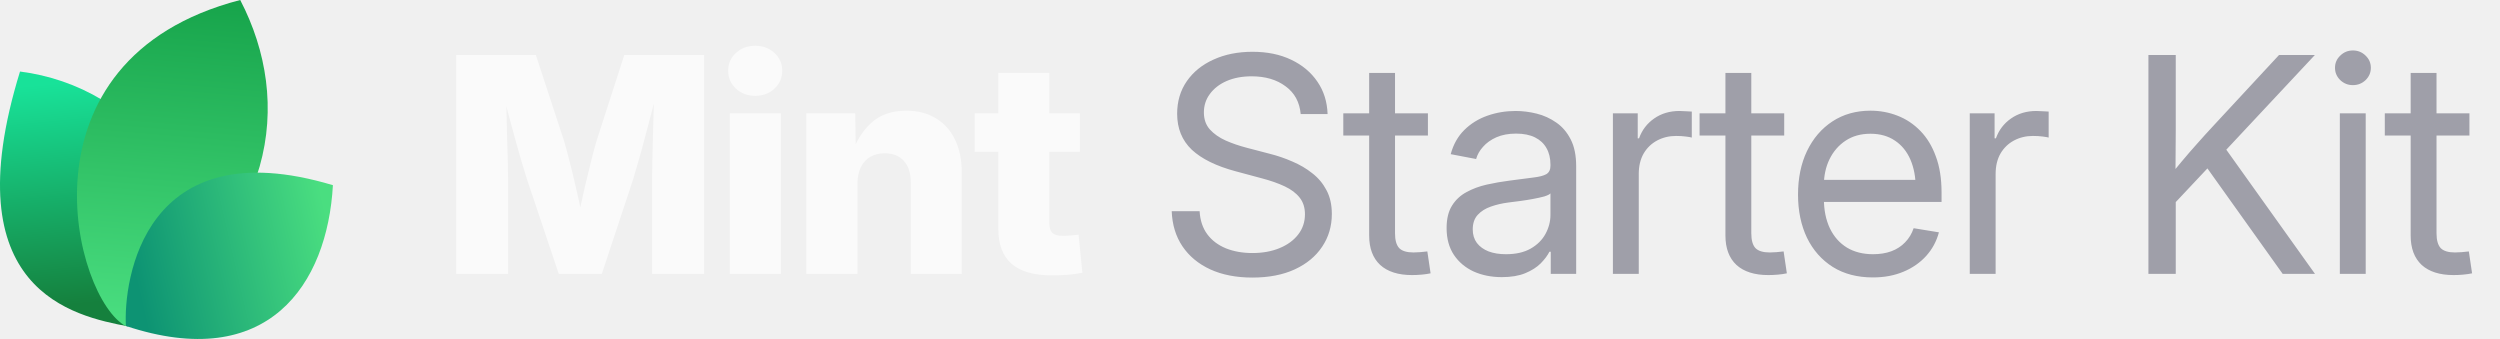
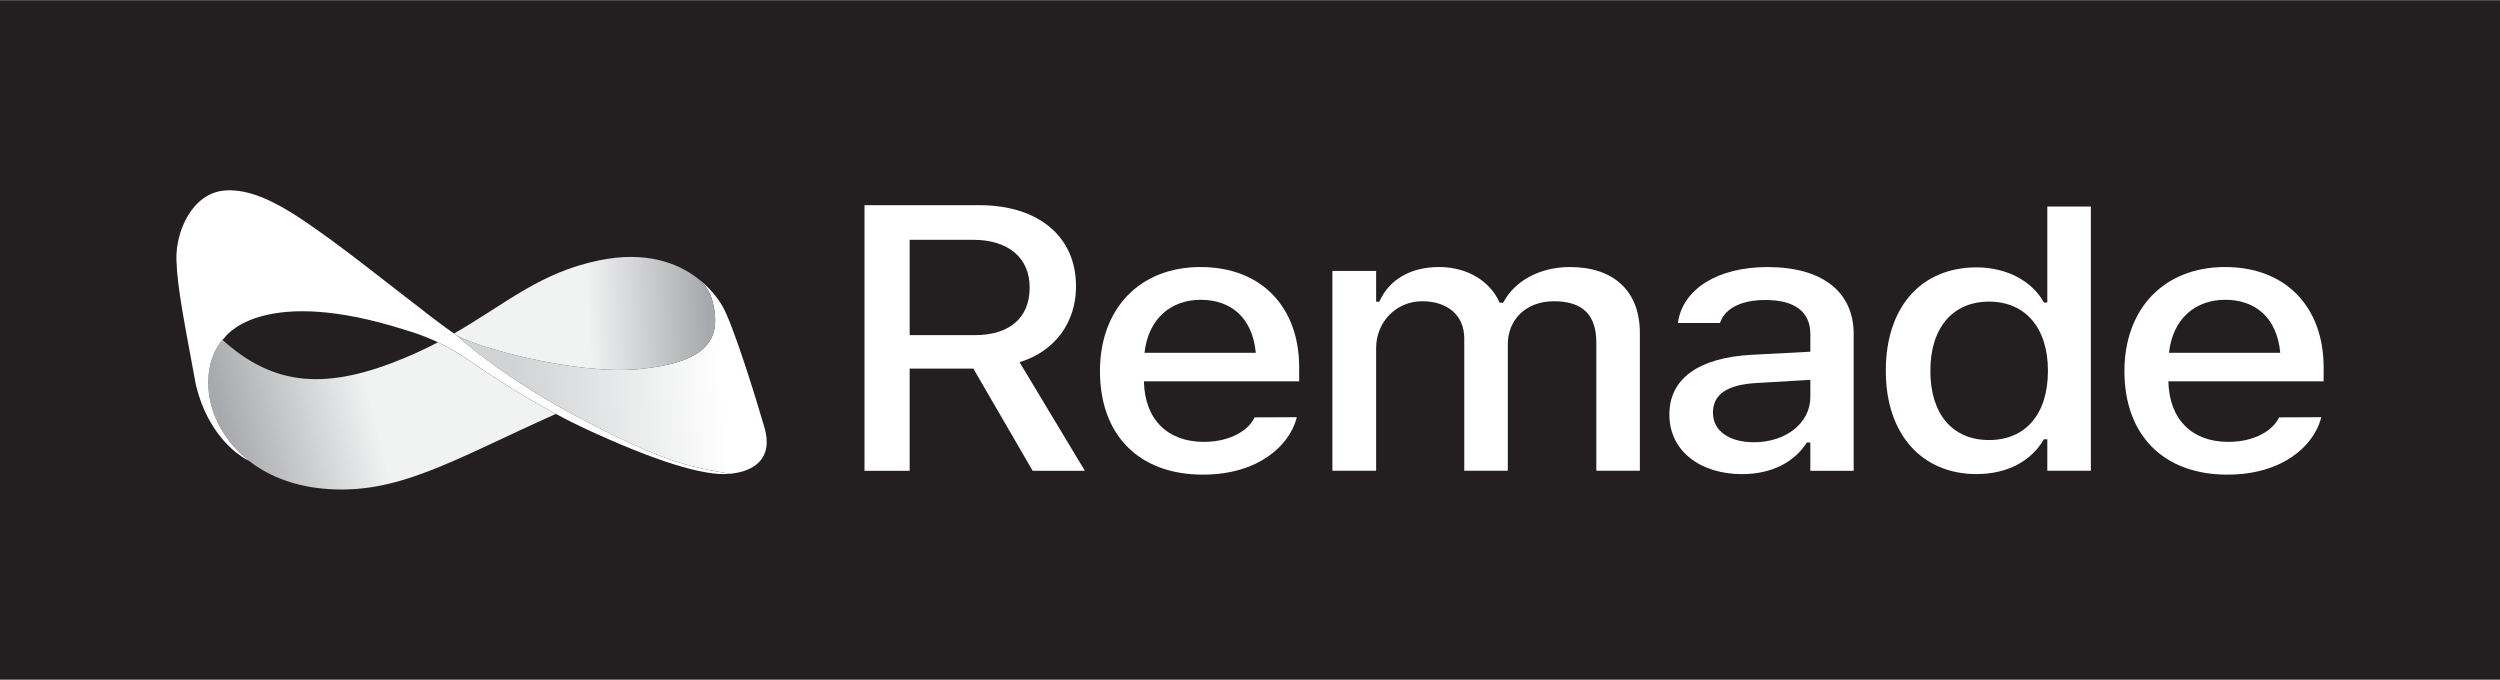
- <svg xmlns="http://www.w3.org/2000/svg" width="177" height="24" viewBox="0 0 177 24" fill="none">
-   <path d="M9.061 23.108C5.268 22.377 -3.391 20.627 1.417 5.064C9.634 6.099 16.973 14.064 9.061 23.108Z" fill="url(#paint0_linear_17557_2145)" />
-   <path d="M8.919 23.094C5.276 21.222 0.784 4.209 17.007 0C20.757 7.193 19.621 16.545 8.919 23.094Z" fill="url(#paint1_linear_17557_2145)" />
-   <path d="M8.914 23.079C8.735 19.882 10.159 9.085 23.57 13.111C23.181 20.123 18.984 26.418 8.914 23.079Z" fill="url(#paint2_linear_17557_2145)" />
-   <path d="M32.301 19.392V3.894H37.938L39.925 9.948C40.036 10.315 40.164 10.787 40.31 11.362C40.462 11.938 40.611 12.552 40.757 13.204C40.91 13.855 41.048 14.483 41.173 15.086C41.305 15.682 41.412 16.192 41.495 16.615H40.695C40.771 16.192 40.871 15.682 40.996 15.086C41.128 14.49 41.267 13.866 41.412 13.214C41.565 12.562 41.714 11.948 41.86 11.373C42.005 10.79 42.133 10.315 42.244 9.948L44.2 3.894H49.848V19.392H46.166V12.704C46.166 12.357 46.173 11.917 46.187 11.383C46.2 10.849 46.214 10.27 46.228 9.646C46.249 9.022 46.266 8.391 46.28 7.753C46.301 7.115 46.311 6.519 46.311 5.964H46.623C46.485 6.561 46.332 7.181 46.166 7.826C45.999 8.471 45.833 9.102 45.666 9.719C45.507 10.336 45.351 10.901 45.198 11.414C45.053 11.928 44.928 12.357 44.824 12.704L42.608 19.392H39.561L37.314 12.704C37.203 12.357 37.072 11.928 36.919 11.414C36.773 10.901 36.614 10.34 36.441 9.729C36.274 9.112 36.104 8.481 35.931 7.836C35.764 7.192 35.608 6.567 35.463 5.964H35.827C35.834 6.512 35.844 7.105 35.858 7.743C35.872 8.374 35.886 9.005 35.9 9.636C35.92 10.26 35.938 10.839 35.952 11.373C35.965 11.907 35.972 12.351 35.972 12.704V19.392H32.301ZM51.668 19.392V8.024H55.288V19.392H51.668ZM53.468 6.786C52.927 6.786 52.473 6.616 52.105 6.276C51.738 5.93 51.554 5.507 51.554 5.007C51.554 4.508 51.738 4.088 52.105 3.749C52.473 3.409 52.927 3.239 53.468 3.239C54.009 3.239 54.463 3.409 54.83 3.749C55.198 4.082 55.382 4.501 55.382 5.007C55.382 5.507 55.198 5.93 54.83 6.276C54.463 6.616 54.009 6.786 53.468 6.786ZM60.708 13.027V19.392H57.088V8.024H60.551L60.593 10.967H60.281C60.593 10.024 61.061 9.268 61.685 8.7C62.309 8.124 63.138 7.836 64.171 7.836C64.975 7.836 65.672 8.017 66.262 8.377C66.851 8.731 67.302 9.234 67.614 9.885C67.933 10.537 68.092 11.307 68.092 12.194V19.392H64.483V12.912C64.483 12.26 64.32 11.754 63.994 11.394C63.675 11.033 63.221 10.853 62.632 10.853C62.25 10.853 61.914 10.936 61.623 11.102C61.332 11.269 61.106 11.515 60.947 11.841C60.787 12.16 60.708 12.555 60.708 13.027ZM76.456 8.024V10.749H69.008V8.024H76.456ZM70.683 5.163H74.292V15.783C74.292 16.102 74.361 16.334 74.5 16.48C74.646 16.625 74.899 16.698 75.259 16.698C75.405 16.698 75.596 16.688 75.831 16.667C76.074 16.646 76.251 16.629 76.362 16.615L76.632 19.309C76.313 19.378 75.963 19.427 75.582 19.455C75.207 19.482 74.836 19.496 74.469 19.496C73.2 19.496 72.25 19.222 71.619 18.674C70.995 18.127 70.683 17.308 70.683 16.22V5.163Z" fill="#FAFAFA" />
-   <path d="M88.667 19.652C87.523 19.652 86.528 19.458 85.682 19.07C84.843 18.681 84.188 18.137 83.716 17.437C83.245 16.736 82.992 15.908 82.957 14.951H84.933C84.968 15.596 85.148 16.14 85.474 16.584C85.8 17.021 86.24 17.354 86.795 17.582C87.35 17.804 87.974 17.915 88.667 17.915C89.388 17.915 90.026 17.801 90.581 17.572C91.143 17.343 91.583 17.024 91.902 16.615C92.228 16.199 92.391 15.717 92.391 15.169C92.391 14.698 92.266 14.306 92.017 13.994C91.767 13.675 91.413 13.408 90.956 13.193C90.498 12.978 89.954 12.787 89.323 12.621L87.502 12.132C86.123 11.765 85.082 11.255 84.382 10.603C83.689 9.944 83.342 9.095 83.342 8.055C83.342 7.174 83.571 6.404 84.028 5.746C84.486 5.087 85.117 4.577 85.921 4.217C86.726 3.849 87.645 3.666 88.678 3.666C89.718 3.666 90.63 3.853 91.413 4.227C92.204 4.602 92.824 5.122 93.275 5.787C93.726 6.446 93.965 7.209 93.993 8.076H92.089C92.013 7.23 91.656 6.574 91.018 6.11C90.387 5.638 89.586 5.403 88.615 5.403C87.95 5.403 87.36 5.513 86.847 5.735C86.341 5.957 85.946 6.262 85.661 6.651C85.377 7.032 85.235 7.469 85.235 7.961C85.235 8.447 85.377 8.849 85.661 9.168C85.946 9.48 86.317 9.74 86.774 9.948C87.232 10.149 87.724 10.319 88.251 10.457L89.884 10.884C90.439 11.023 90.977 11.206 91.496 11.435C92.023 11.657 92.495 11.934 92.911 12.267C93.334 12.593 93.67 12.995 93.92 13.474C94.17 13.945 94.294 14.504 94.294 15.149C94.294 16.015 94.066 16.788 93.608 17.468C93.157 18.148 92.512 18.681 91.673 19.07C90.834 19.458 89.832 19.652 88.667 19.652ZM101.097 8.024V9.594H95.106V8.024H101.097ZM96.937 5.163H98.767V16.521C98.767 17 98.865 17.347 99.059 17.562C99.26 17.77 99.6 17.874 100.078 17.874C100.21 17.874 100.366 17.867 100.546 17.853C100.733 17.832 100.903 17.815 101.056 17.801L101.285 19.351C101.097 19.392 100.886 19.423 100.65 19.444C100.414 19.465 100.189 19.475 99.974 19.475C98.996 19.475 98.244 19.236 97.717 18.758C97.197 18.272 96.937 17.579 96.937 16.677V5.163ZM106.33 19.621C105.595 19.621 104.932 19.489 104.343 19.226C103.754 18.955 103.285 18.564 102.939 18.05C102.592 17.53 102.419 16.896 102.419 16.147C102.419 15.495 102.547 14.965 102.804 14.556C103.06 14.146 103.403 13.828 103.833 13.599C104.263 13.363 104.742 13.186 105.269 13.068C105.796 12.95 106.333 12.857 106.881 12.787C107.574 12.69 108.132 12.617 108.555 12.569C108.978 12.52 109.287 12.441 109.481 12.33C109.675 12.212 109.772 12.014 109.772 11.737V11.654C109.772 11.203 109.679 10.815 109.492 10.489C109.311 10.163 109.041 9.91 108.68 9.729C108.32 9.549 107.872 9.459 107.338 9.459C106.805 9.459 106.34 9.546 105.945 9.719C105.556 9.892 105.241 10.118 104.998 10.395C104.755 10.665 104.593 10.953 104.509 11.258L102.71 10.915C102.897 10.222 103.22 9.65 103.677 9.199C104.135 8.748 104.679 8.412 105.31 8.19C105.941 7.968 106.607 7.857 107.307 7.857C107.8 7.857 108.295 7.92 108.795 8.044C109.301 8.169 109.765 8.381 110.188 8.679C110.611 8.97 110.951 9.369 111.208 9.875C111.464 10.374 111.593 11.005 111.593 11.768V19.392H109.793V17.822H109.7C109.568 18.085 109.363 18.359 109.086 18.643C108.809 18.921 108.444 19.153 107.994 19.34C107.543 19.527 106.988 19.621 106.33 19.621ZM106.621 17.998C107.321 17.998 107.904 17.867 108.368 17.603C108.84 17.333 109.19 16.986 109.419 16.563C109.654 16.133 109.772 15.682 109.772 15.211V13.692C109.703 13.769 109.554 13.841 109.325 13.911C109.096 13.973 108.829 14.032 108.524 14.088C108.226 14.143 107.921 14.192 107.609 14.233C107.304 14.275 107.033 14.309 106.798 14.337C106.354 14.393 105.938 14.49 105.549 14.628C105.168 14.76 104.86 14.954 104.624 15.211C104.388 15.467 104.27 15.811 104.27 16.241C104.27 16.615 104.367 16.934 104.561 17.198C104.762 17.461 105.04 17.662 105.393 17.801C105.747 17.933 106.156 17.998 106.621 17.998ZM114.193 19.392V8.024H115.951V9.792H116.045C116.253 9.209 116.61 8.741 117.116 8.388C117.622 8.034 118.219 7.857 118.905 7.857C119.058 7.857 119.217 7.864 119.384 7.878C119.55 7.885 119.682 7.892 119.779 7.899V9.74C119.716 9.719 119.578 9.695 119.363 9.667C119.155 9.639 118.922 9.625 118.666 9.625C118.174 9.625 117.726 9.733 117.324 9.948C116.922 10.163 116.603 10.471 116.367 10.874C116.138 11.276 116.024 11.758 116.024 12.319V19.392H114.193ZM126.322 8.024V9.594H120.33V8.024H126.322ZM122.161 5.163H123.992V16.521C123.992 17 124.089 17.347 124.283 17.562C124.484 17.77 124.824 17.874 125.302 17.874C125.434 17.874 125.59 17.867 125.77 17.853C125.958 17.832 126.127 17.815 126.28 17.801L126.509 19.351C126.322 19.392 126.11 19.423 125.874 19.444C125.639 19.465 125.413 19.475 125.198 19.475C124.221 19.475 123.468 19.236 122.941 18.758C122.421 18.272 122.161 17.579 122.161 16.677V5.163ZM132.604 19.642C131.502 19.642 130.555 19.396 129.765 18.903C128.974 18.404 128.364 17.714 127.934 16.834C127.511 15.946 127.3 14.927 127.3 13.775C127.3 12.611 127.511 11.584 127.934 10.697C128.364 9.802 128.964 9.102 129.734 8.596C130.51 8.089 131.408 7.836 132.428 7.836C133.1 7.836 133.738 7.954 134.341 8.19C134.952 8.426 135.489 8.783 135.954 9.261C136.425 9.74 136.793 10.343 137.056 11.071C137.327 11.792 137.462 12.645 137.462 13.63V14.296H128.433V12.735H136.463L135.631 13.297C135.631 12.541 135.506 11.876 135.257 11.3C135.007 10.725 134.643 10.277 134.165 9.958C133.686 9.632 133.107 9.469 132.428 9.469C131.748 9.469 131.162 9.632 130.67 9.958C130.177 10.284 129.796 10.725 129.526 11.279C129.262 11.827 129.13 12.441 129.13 13.12V14.046C129.13 14.864 129.273 15.572 129.557 16.168C129.841 16.757 130.243 17.211 130.763 17.53C131.283 17.842 131.901 17.998 132.615 17.998C133.093 17.998 133.523 17.929 133.905 17.79C134.293 17.645 134.619 17.433 134.882 17.156C135.153 16.879 135.354 16.546 135.486 16.157L137.275 16.449C137.108 17.08 136.81 17.634 136.38 18.113C135.95 18.591 135.413 18.966 134.768 19.236C134.123 19.507 133.402 19.642 132.604 19.642ZM139.459 19.392V8.024H141.217V9.792H141.311C141.519 9.209 141.876 8.741 142.382 8.388C142.888 8.034 143.485 7.857 144.171 7.857C144.324 7.857 144.483 7.864 144.649 7.878C144.816 7.885 144.948 7.892 145.045 7.899V9.74C144.982 9.719 144.844 9.695 144.629 9.667C144.421 9.639 144.188 9.625 143.932 9.625C143.439 9.625 142.992 9.733 142.59 9.948C142.188 10.163 141.869 10.471 141.633 10.874C141.404 11.276 141.29 11.758 141.29 12.319V19.392H139.459ZM153.429 14.961V12.715C153.783 12.257 154.136 11.82 154.49 11.404C154.844 10.981 155.204 10.565 155.572 10.156C155.939 9.74 156.314 9.327 156.695 8.918L161.355 3.894H163.893L157.277 10.967H157.184L153.429 14.961ZM152.108 19.392V3.894H154.043V9.241L154.022 12.559L154.043 13.505V19.392H152.108ZM161.615 19.392L155.967 11.477L157.173 9.969L163.903 19.392H161.615ZM165.661 19.392V8.024H167.492V19.392H165.661ZM166.587 6.027C166.24 6.027 165.942 5.909 165.692 5.673C165.443 5.43 165.318 5.139 165.318 4.799C165.318 4.459 165.443 4.172 165.692 3.936C165.942 3.693 166.24 3.572 166.587 3.572C166.934 3.572 167.232 3.693 167.482 3.936C167.731 4.172 167.856 4.459 167.856 4.799C167.856 5.139 167.731 5.43 167.482 5.673C167.232 5.909 166.934 6.027 166.587 6.027ZM174.836 8.024V9.594H168.844V8.024H174.836ZM170.675 5.163H172.506V16.521C172.506 17 172.603 17.347 172.797 17.562C172.998 17.77 173.338 17.874 173.816 17.874C173.948 17.874 174.104 17.867 174.284 17.853C174.472 17.832 174.641 17.815 174.794 17.801L175.023 19.351C174.836 19.392 174.624 19.423 174.388 19.444C174.153 19.465 173.927 19.475 173.712 19.475C172.735 19.475 171.982 19.236 171.455 18.758C170.935 18.272 170.675 17.579 170.675 16.677V5.163Z" fill="#9F9FA9" />
+ <svg xmlns="http://www.w3.org/2000/svg" xmlns:xlink="http://www.w3.org/1999/xlink" id="Layer_1" data-name="Layer 1" viewBox="0 0 1080 293.52">
  <defs>
-     <linearGradient id="paint0_linear_17557_2145" x1="3.776" y1="5.916" x2="5.232" y2="21.559" gradientUnits="userSpaceOnUse">
-       <stop stop-color="#18E299" />
-       <stop offset="1" stop-color="#15803D" />
+     <style>
+       .cls-1 {
+         fill: url(#linear-gradient-2);
+       }
+ 
+       .cls-2 {
+         fill: #fff;
+       }
+ 
+       .cls-3 {
+         clip-path: url(#clippath);
+       }
+ 
+       .cls-4 {
+         fill: none;
+       }
+ 
+       .cls-5 {
+         fill: url(#linear-gradient-3);
+       }
+ 
+       .cls-6 {
+         fill: url(#linear-gradient);
+       }
+ 
+       .cls-7 {
+         fill: #231f20;
+       }
+     </style>
+     <clipPath id="clippath">
+       <rect class="cls-4" x="393.24" y="-393.15" width="293.52" height="1080" transform="translate(686.85 -393.15) rotate(90)" />
+     </clipPath>
+     <linearGradient id="linear-gradient" x1="96.92" y1="186.63" x2="175.3" y2="167.15" gradientUnits="userSpaceOnUse">
+       <stop offset="0" stop-color="#a7a9ac" />
+       <stop offset=".8" stop-color="#f1f2f2" />
    </linearGradient>
-     <linearGradient id="paint1_linear_17557_2145" x1="12.171" y1="-0.718" x2="10.19" y2="22.983" gradientUnits="userSpaceOnUse">
-       <stop stop-color="#16A34A" />
-       <stop offset="1" stop-color="#4ADE80" />
+     <linearGradient id="linear-gradient-2" x1="364.69" y1="137.76" x2="466.49" y2="123.73" gradientTransform="translate(-88 33.31) rotate(.71) scale(.86 1)" gradientUnits="userSpaceOnUse">
+       <stop offset="0" stop-color="#d1d3d4" />
+       <stop offset="1" stop-color="#fff" />
    </linearGradient>
-     <linearGradient id="paint2_linear_17557_2145" x1="23.133" y1="15.353" x2="9.338" y2="18.52" gradientUnits="userSpaceOnUse">
-       <stop stop-color="#4ADE80" />
-       <stop offset="1" stop-color="#0D9373" />
-     </linearGradient>
+     <linearGradient id="linear-gradient-3" x1="305.63" y1="134.05" x2="241.12" y2="136.55" xlink:href="#linear-gradient" />
  </defs>
+   <rect class="cls-7" x="393.24" y="-393.15" width="293.52" height="1080" transform="translate(686.85 -393.15) rotate(90)" />
+   <g class="cls-3">
+     <g>
+       <g>
+         <path class="cls-2" d="M373.47,88.64h49.56c25.78,0,41.81,13.68,41.81,34.99v.16c0,15.43-9.06,27.99-24.39,32.68l28.22,46.91h-22.56l-25.61-44.13h-27.53v44.13h-19.51V88.64Zm47.65,56.14c14.98,0,23.69-7.47,23.69-20.51v-.16c0-12.72-9.23-20.51-24.3-20.51h-27.53v41.19h28.14Z" />
+         <path class="cls-2" d="M475.18,160.44v-.08c0-26.95,17.07-45,43.47-45s42.59,17.41,42.59,43.33v6.04h-67.07c.35,16.54,10.28,26.16,25.87,26.16,12.11,0,19.34-5.49,21.6-9.94l.35-.64,18.21-.08-.17,.72c-3.14,11.37-16.2,24.09-40.42,24.09-27.7,0-44.42-17.25-44.42-44.61Zm19.25-8.03h48.08c-1.48-15.43-10.98-22.9-23.78-22.9s-22.65,8.03-24.3,22.9Z" />
+         <path class="cls-2" d="M575.59,117.03h18.9v13.28h1.39c4.18-9.46,13.41-14.95,25.78-14.95s22.04,6.12,26.22,15.43h1.48c4.79-9.3,15.68-15.43,28.83-15.43,19.08,0,30.23,10.49,30.23,28.46v59.55h-18.81v-55.42c0-11.93-5.92-17.81-18.29-17.81s-19.95,8.19-19.95,18.61v54.62h-18.81v-57.17c0-9.86-7.06-16.06-18.21-16.06s-19.86,8.91-19.86,20.2v53.03h-18.9V117.03Z" />
+         <path class="cls-2" d="M721.18,179.13v-.16c0-15.43,12.72-24.41,35.28-25.68l25.61-1.35v-7.63c0-9.46-6.53-14.71-19.34-14.71-10.45,0-17.33,3.5-19.6,9.62l-.09,.32h-18.21l.09-.56c2.26-14.15,17.16-23.61,38.67-23.61,23.78,0,37.2,10.81,37.2,28.94v59.08h-18.73v-12.25h-1.48c-5.57,8.75-15.5,13.68-28.05,13.68-18.03,0-31.36-10.02-31.36-25.68Zm36.41,11.93c14.11,0,24.48-8.43,24.48-19.56v-7.4l-23.08,1.35c-13.07,.72-18.99,5.01-18.99,12.8v.16c0,7.95,7.4,12.64,17.6,12.64Z" />
+         <path class="cls-2" d="M814.67,160.28v-.16c0-27.35,15.16-44.61,39.2-44.61,12.98,0,24.04,5.88,29.09,15.19h1.48v-41.47h18.81v114.14h-18.81v-13.6h-1.48c-5.49,9.46-15.85,15.03-29.09,15.03-23.78,0-39.2-17.41-39.2-44.53Zm70.04,0v-.16c0-18.45-9.76-29.82-25.44-29.82s-25.35,11.29-25.35,29.82v.16c0,18.53,9.49,29.82,25.35,29.82s25.44-11.37,25.44-29.82Z" />
+         <path class="cls-2" d="M917.75,160.44v-.08c0-26.95,17.07-45,43.47-45s42.59,17.41,42.59,43.33v6.04h-67.07c.35,16.54,10.28,26.16,25.87,26.16,12.11,0,19.34-5.49,21.6-9.94l.35-.64,18.21-.08-.17,.72c-3.14,11.37-16.2,24.09-40.42,24.09-27.7,0-44.42-17.25-44.42-44.61Zm19.25-8.03h48.08c-1.48-15.43-10.98-22.9-23.78-22.9s-22.65,8.03-24.3,22.9Z" />
+       </g>
+       <g>
+         <path class="cls-6" d="M240.12,178.82c-44.8,20.03-68.72,35.36-100.74,32.25-13.6-1.32-24.11-5.92-31.86-12.02,0,0,0,0-.02,0-10.98-8.63-16.42-20.25-17.34-29.76-1.24-12.9,3.83-20.08,5.94-22.47,22.41,20.23,45.22,21.92,79.36,7.53,4.94-2.08,9.48-4.25,13.7-6.47,4.51,2.14,8.88,4.68,13.08,7.58,9.09,6.28,22.96,15.38,37.87,23.37Z" />
+         <path class="cls-1" d="M315.41,204.67c-18.42-3.04-29.53-5.55-64.33-23.74-34.8-18.18-53.87-36.13-53.87-36.13,7.91,5.01,51.75,17.35,79.06,14.63,27.32-2.72,36.63-11.56,31.23-30.32-1.03-3.57-3.34-6.58-6.43-9.12,5.53,4.16,9,8.86,10.84,11.93,4.68,7.84,14.35,39.1,18.34,52.77,3.9,13.4-4.4,18.95-14.83,19.98Z" />
+         <path class="cls-5" d="M276.27,159.44c-27.32,2.72-71.16-9.62-79.06-14.63-.33-.21-.7-.45-1.1-.72,22.54-12.9,36.95-26.33,62.83-31.64,19.96-4.09,33.45,1.04,42.03,7.48,.04,.02,.07,.04,.1,.08,3.09,2.55,5.41,5.56,6.43,9.12,5.4,18.75-3.9,27.6-31.23,30.32Z" />
+         <path class="cls-2" d="M315.41,204.67c-.2,.02-.4,.04-.6,.06-10.72,.89-31.51-5.35-62.13-19.6-4.22-1.96-8.42-4.09-12.56-6.31-14.91-7.99-28.78-17.09-37.87-23.37-4.2-2.9-8.57-5.44-13.08-7.58-3.94-1.88-7.98-3.45-12.1-4.72-2.49-.77-5.09-1.57-7.65-2.33-57.86-16.83-72.41,5.07-72.41,5.07,0,0-.35,.3-.9,.92-2.12,2.39-7.18,9.57-5.94,22.47,.92,9.51,6.36,21.13,17.34,29.76-.67-.3-16.83-7.76-22.9-32.83-4.67-25.51-8.05-41.64-8.4-53.94-.35-12.3,6.79-28.9,20.98-29.98,14.19-1.1,29.61,9.54,46.31,21.71,16,11.67,43.39,33.83,52.61,40.08,.4,.27,.77,.51,1.1,.72,0,0,19.07,17.95,53.87,36.13,34.8,18.18,45.92,20.7,64.33,23.74Z" />
+       </g>
+     </g>
+   </g>
</svg>
